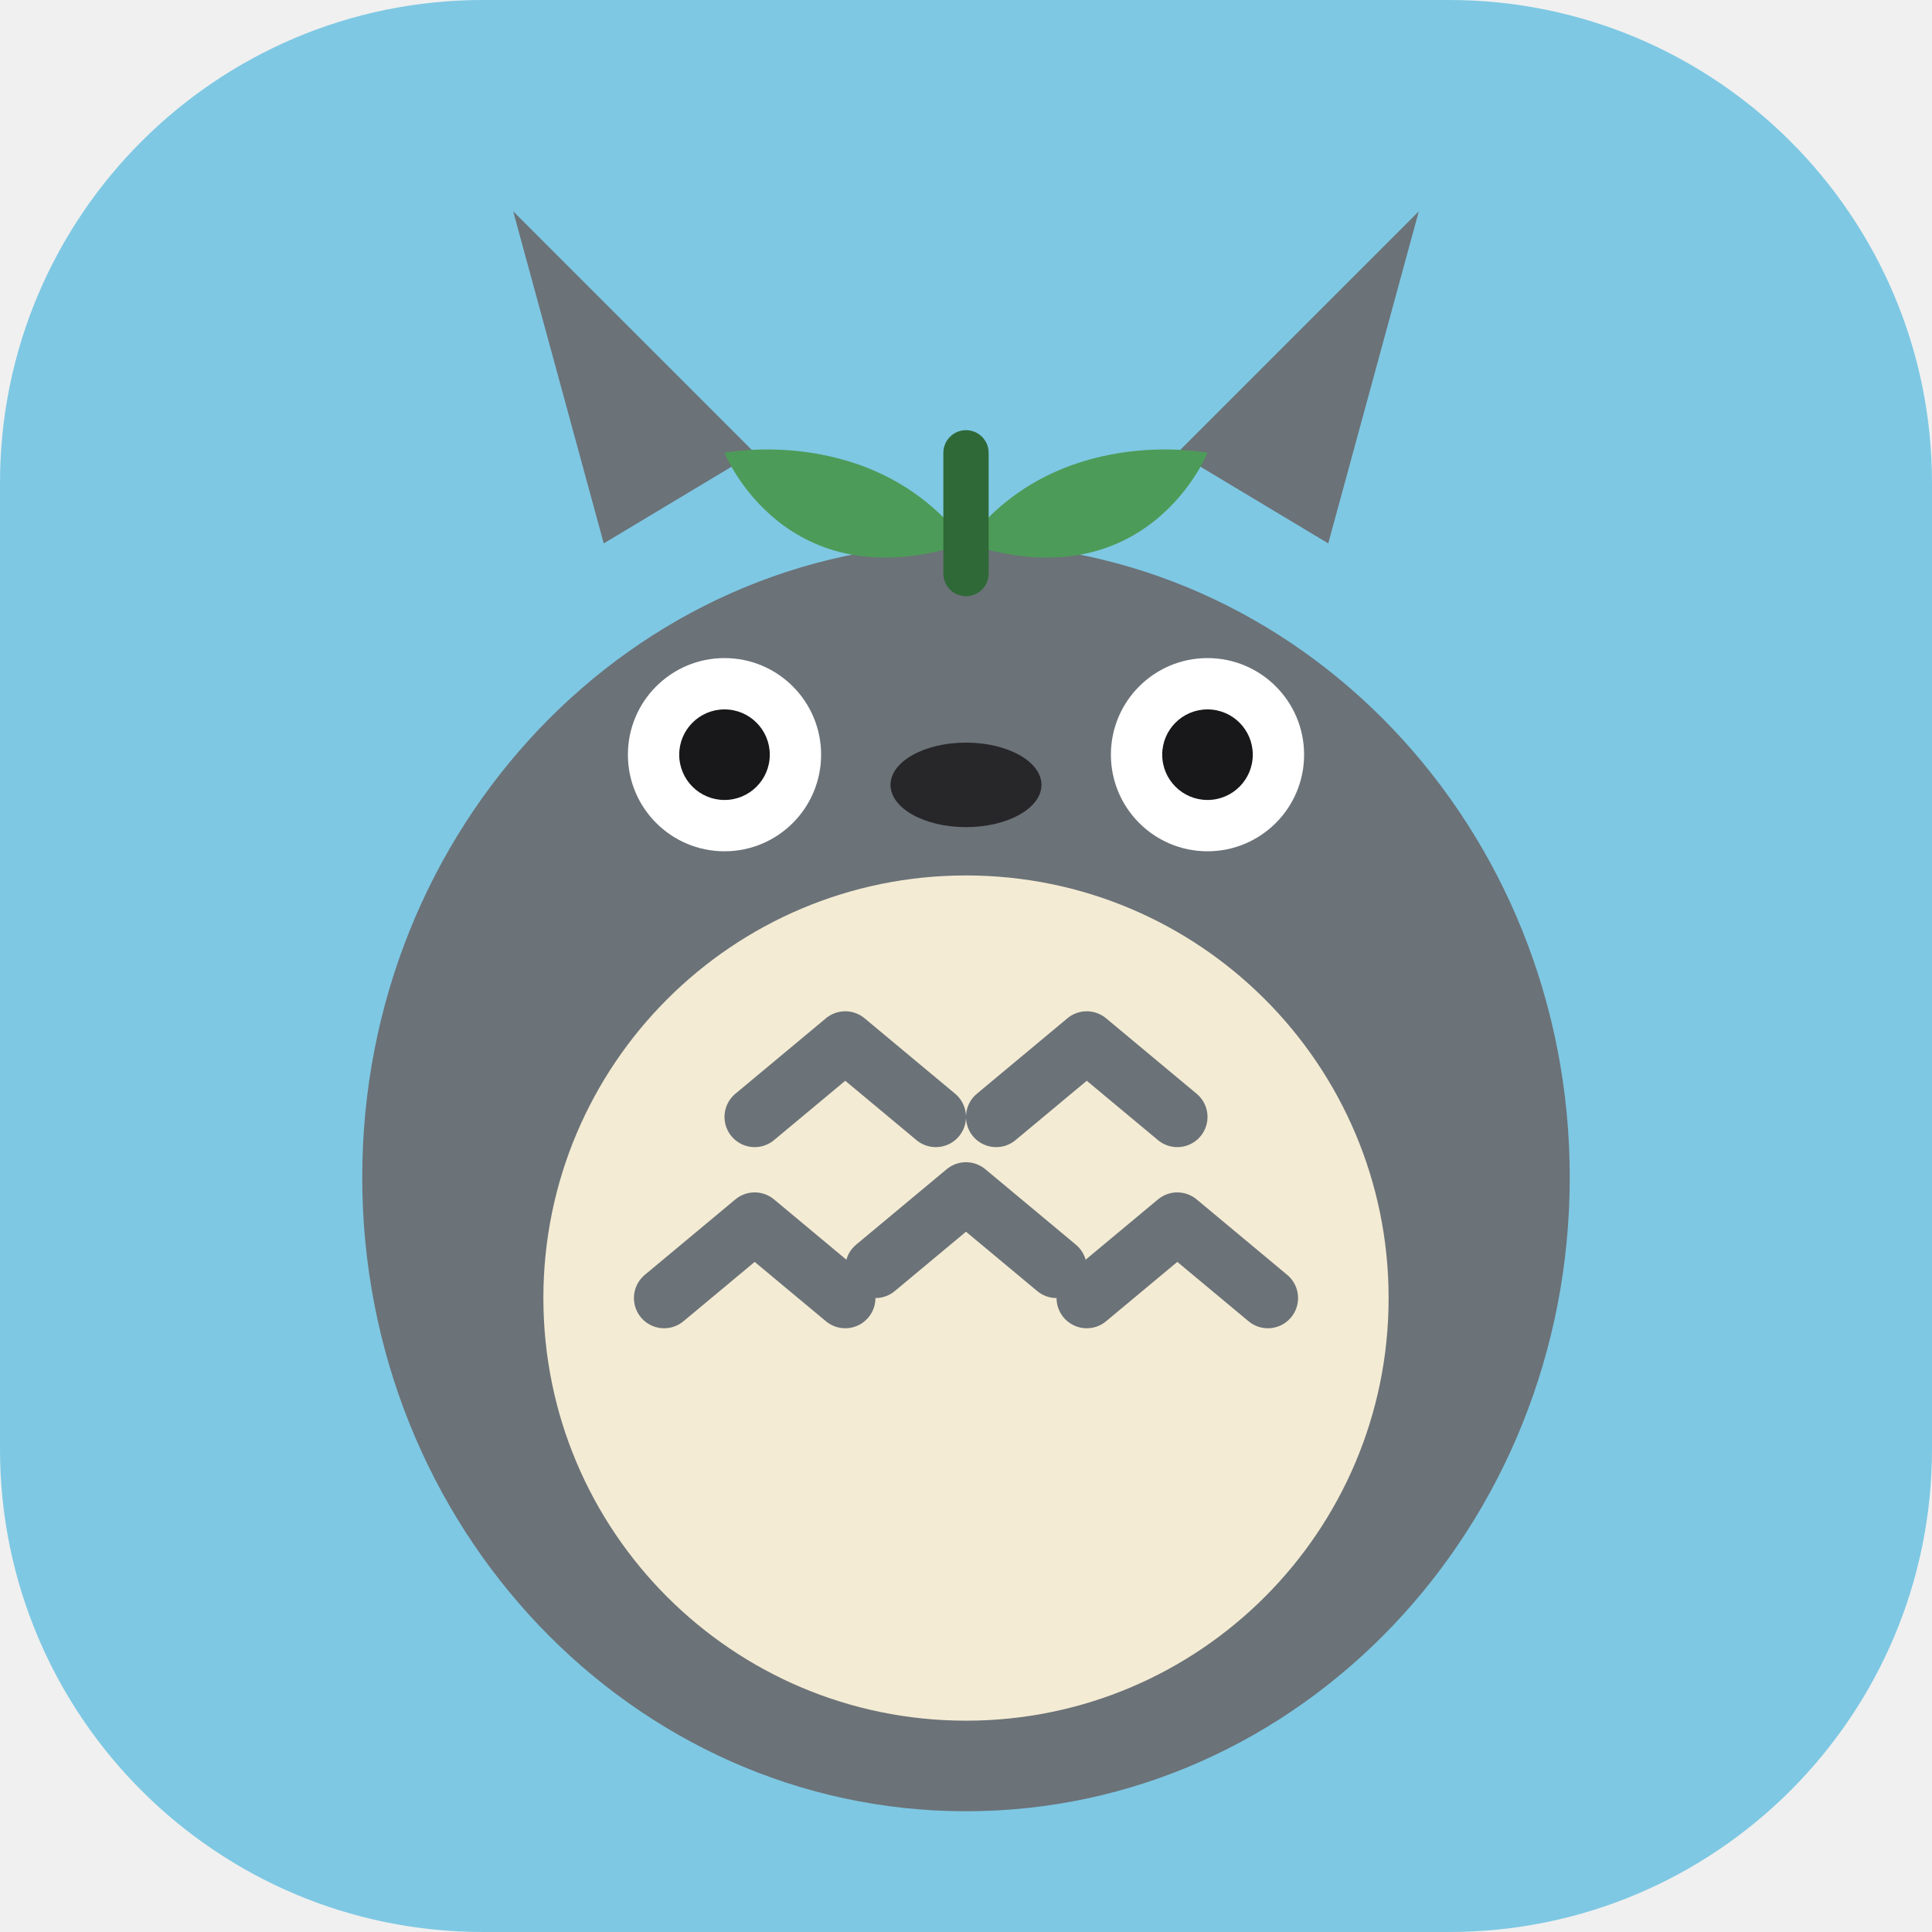
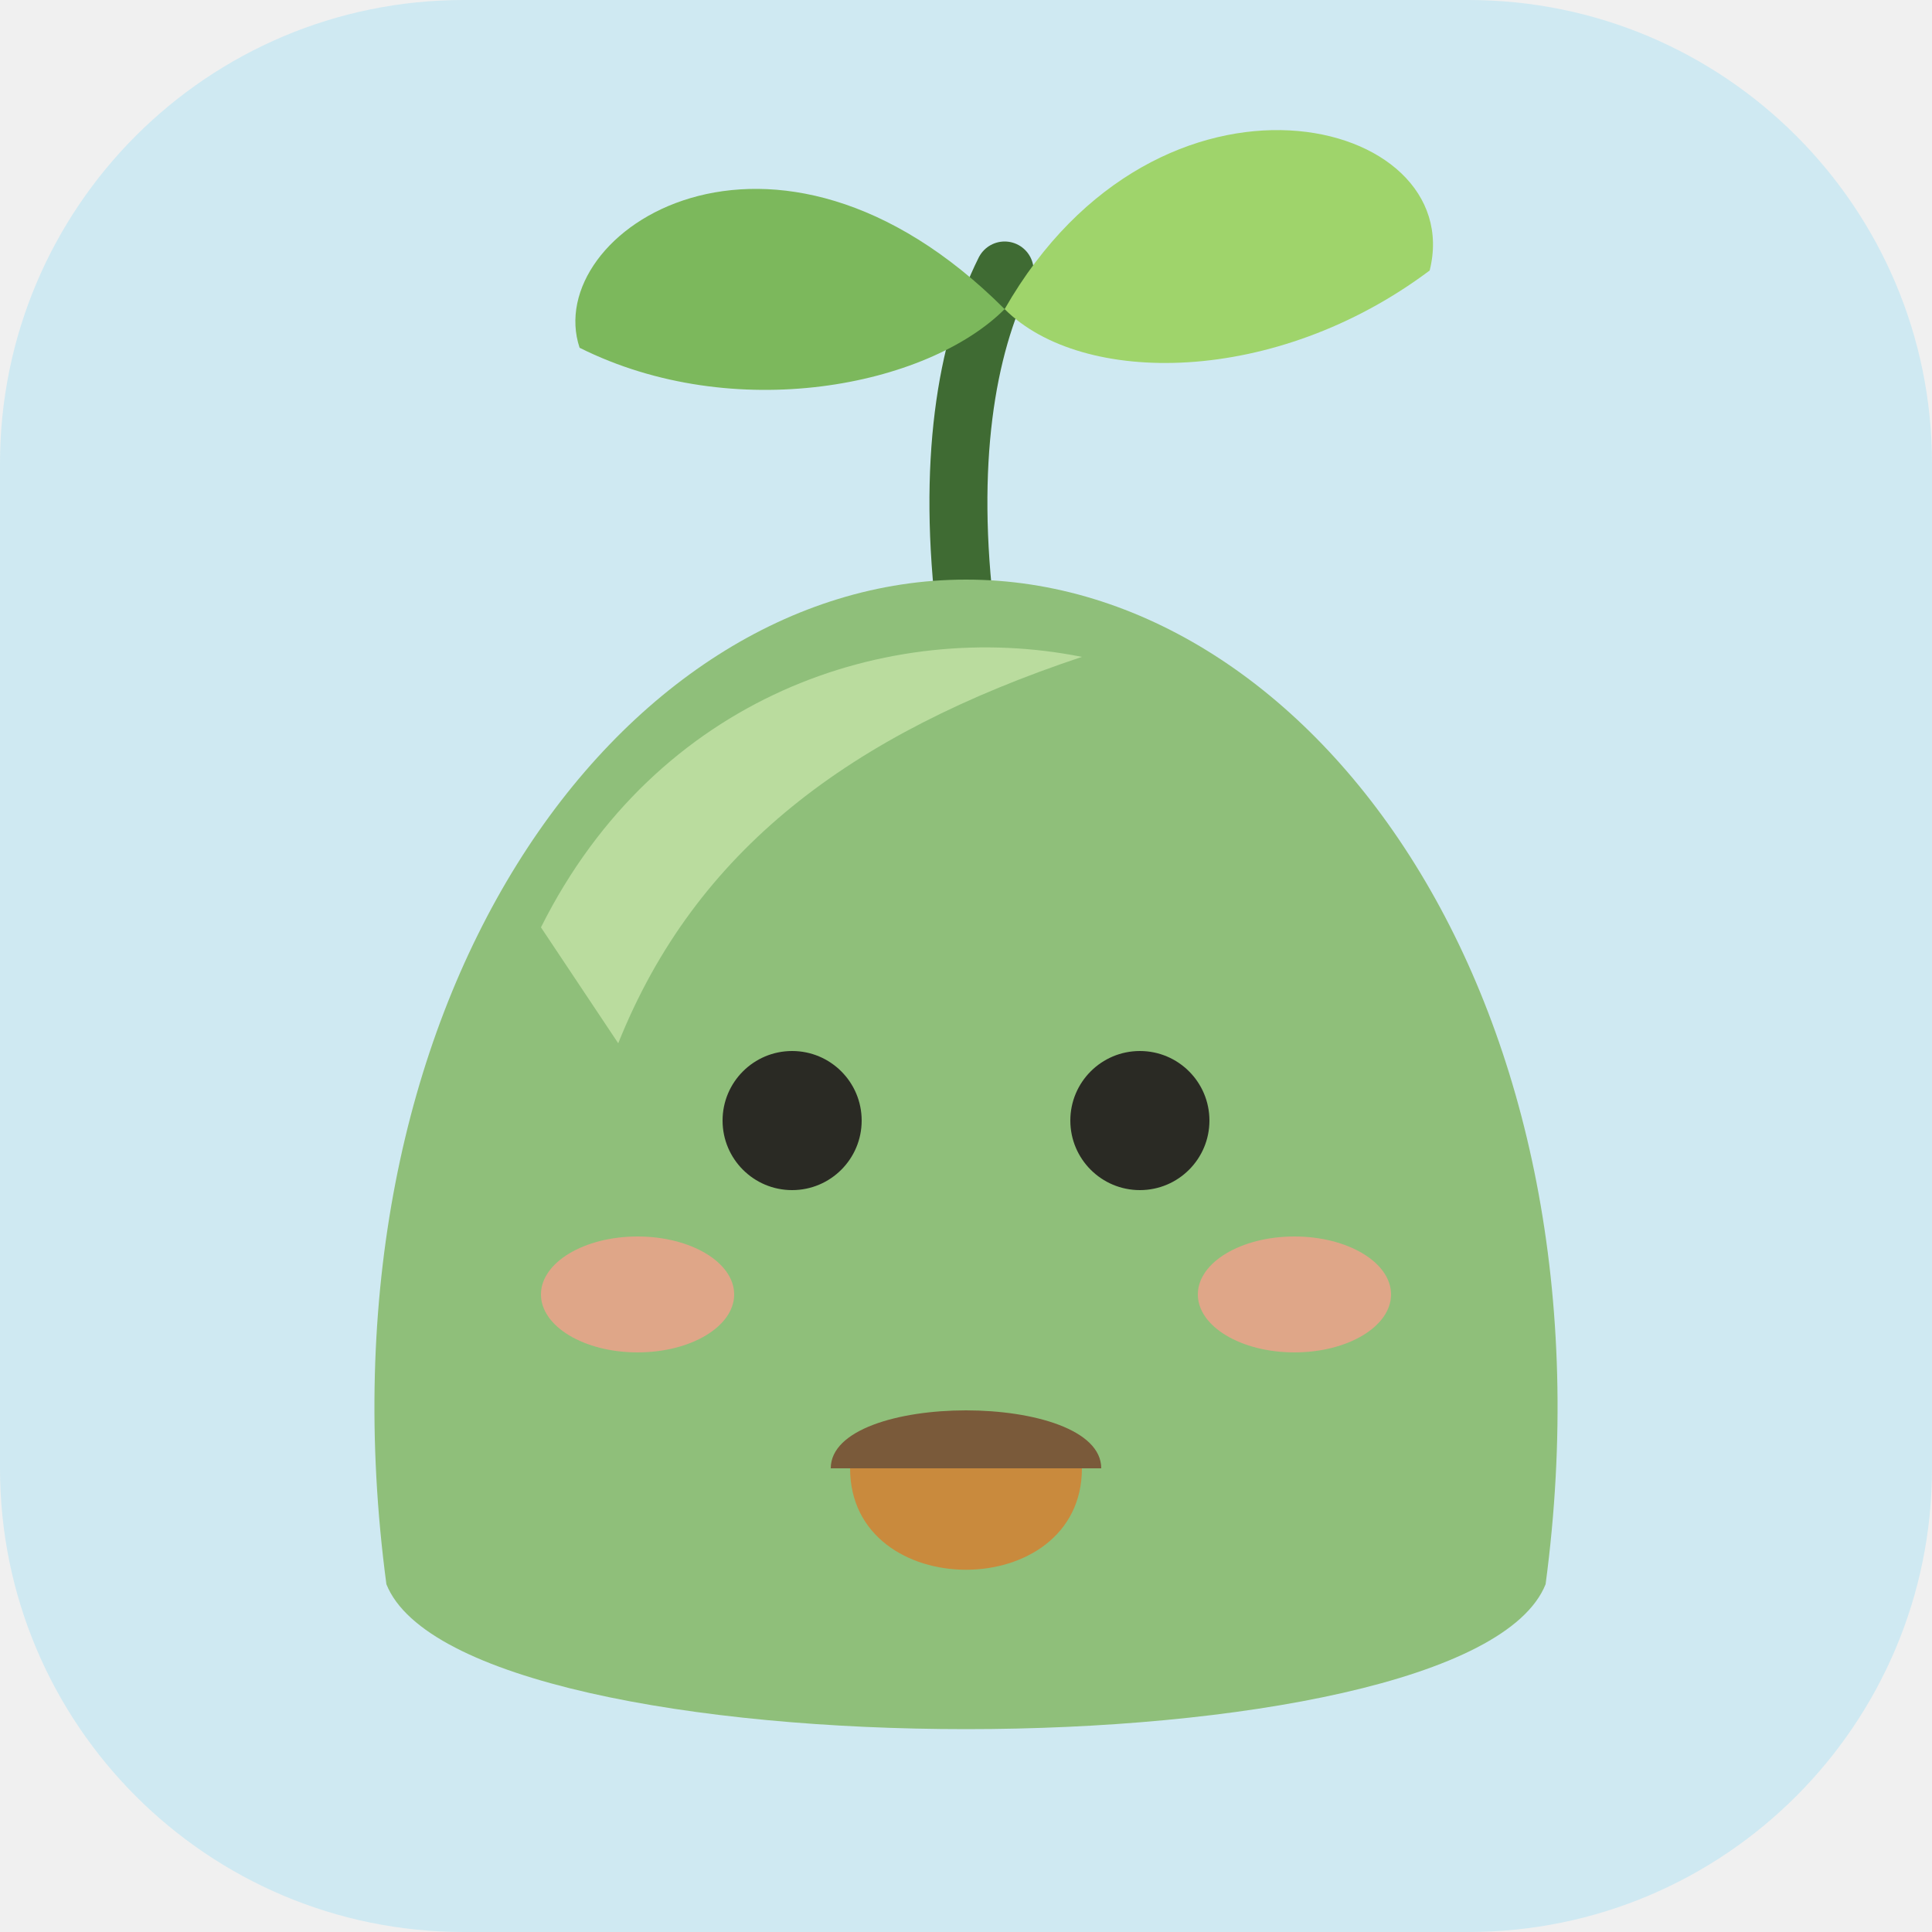
- <svg xmlns="http://www.w3.org/2000/svg" viewBox="0 0 64 64" fill="none">
-   <rect width="64" height="64" rx="16" fill="#7ec8e3" />
-   <path d="M20 18l-3-11 8 8zM44 18l3-11-8 8z" fill="#6b7278" />
-   <ellipse cx="32" cy="39" rx="20" ry="21" fill="#6b7278" />
-   <ellipse cx="32" cy="43" rx="14" ry="14" fill="#f3ebd3" />
-   <path d="M25 37l3-2.5 3 2.5M33 37l3-2.5 3 2.5M22 43l3-2.5 3 2.5M29 42l3-2.5 3 2.5M36 43l3-2.5 3 2.5" stroke="#6b7278" stroke-width="2" stroke-linecap="round" stroke-linejoin="round" />
-   <circle cx="24" cy="25" r="3.2" fill="#ffffff" />
-   <circle cx="40" cy="25" r="3.2" fill="#ffffff" />
-   <circle cx="24" cy="25" r="1.5" fill="#18181b" />
-   <circle cx="40" cy="25" r="1.5" fill="#18181b" />
-   <ellipse cx="32" cy="26" rx="2.5" ry="1.4" fill="#27272a" />
-   <path d="M32 18c-3-4-8-3-8-3s2 5 8 3c6 2 8-3 8-3s-5-1-8 3z" fill="#4d9b58" />
-   <path d="M32 15v4" stroke="#2f6937" stroke-width="1.5" stroke-linecap="round" />
+ <svg xmlns="http://www.w3.org/2000/svg" viewBox="-50 -78 100 100">
+   <rect x="-50" y="-78" width="100" height="100" rx="24" fill="#cfe9f2" />
+   <path d="M0-46 C-1-54 0-60 2-64" stroke="#3f6b33" stroke-width="3" fill="none" stroke-linecap="round" />
+   <path d="M2-62 C-10-74-22-66-20-60 C-12-56-2-58 2-62Z" fill="#7cb85c" />
+   <path d="M2-62 C10-76 26-72 24-64 C16-58 6-58 2-62Z" fill="#9fd46b" />
+   <path d="M-30 4 C-34-26-18-48 0-48 C18-48 34-26 30 4 C26 14-26 14-30 4Z" fill="#8fbf7a" />
+   <path d="M-22-30 C-16-42-4-46 6-44 C-6-40-14-34-18-24Z" fill="#c4e3a8" opacity=".8" />
+   <circle cx="-9" cy="-20" r="3.6" fill="#2a2a24" />
+   <circle cx="9" cy="-20" r="3.6" fill="#2a2a24" />
+   <ellipse cx="-17" cy="-11" rx="5" ry="3" fill="#f2a08c" opacity=".8" />
+   <ellipse cx="17" cy="-11" rx="5" ry="3" fill="#f2a08c" opacity=".8" />
+   <path d="M-7 -2 C-7-6 7-6 7 -2 Z" fill="#7a5a3a" />
+   <path d="M-6 -2 C-6 5 6 5 6 -2Z" fill="#c98a3d" />
</svg>
